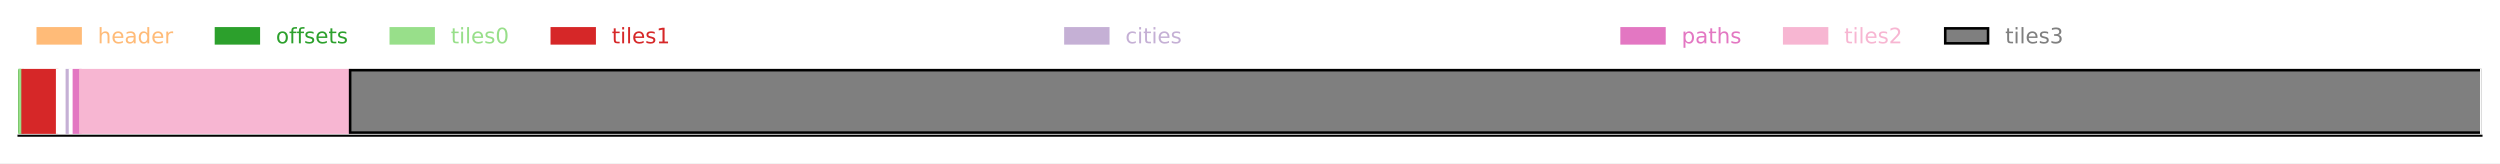
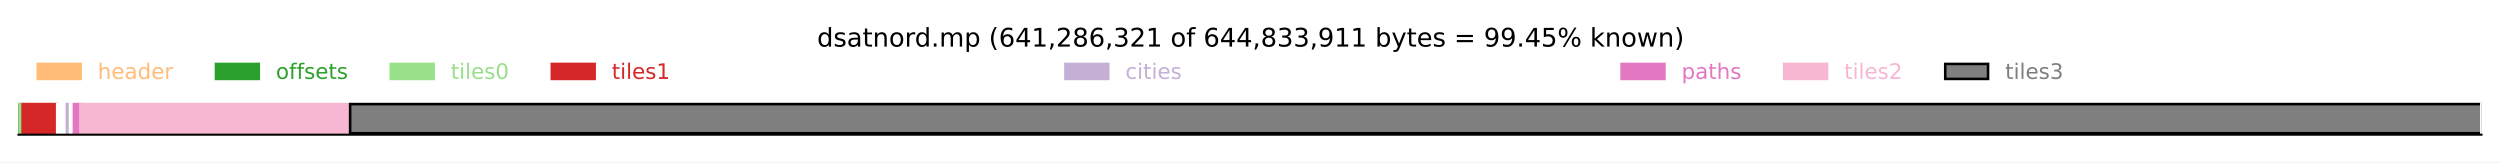
- <svg xmlns="http://www.w3.org/2000/svg" xmlns:xlink="http://www.w3.org/1999/xlink" width="972.635pt" height="63.502pt" viewBox="0 0 972.635 63.502" version="1.1">
+ <svg xmlns="http://www.w3.org/2000/svg" xmlns:xlink="http://www.w3.org/1999/xlink" width="972.635pt" height="63.1pt" viewBox="0 0 972.635 63.1" version="1.1">
  <defs>
    <style type="text/css">*{stroke-linejoin: round; stroke-linecap: butt}</style>
  </defs>
  <g id="figure_1">
    <g id="patch_1">
-       <path d="M 0 63.502  L 972.635 63.502  L 972.635 0  L 0 0  z " style="fill: #ffffff" />
+       <path d="M 0 63.1  L 972.635 63.1  L 972.635 0  L 0 0  z " style="fill: #ffffff" />
    </g>
    <g id="axes_1">
      <g id="patch_2">
-         <path d="M 7.2 52.802  L 965.435 52.802  L 965.435 26.091  L 7.2 26.091  z " style="fill: #ffffff" />
+         <path d="M 7.2 52.4  L 965.435 52.4  L 965.435 39.934  L 7.2 39.934  z " style="fill: #ffffff" />
      </g>
      <g id="patch_3">
-         <path d="M 7.2 51.588  L 7.2 51.588  L 7.2 27.305  L 7.2 27.305  z " clip-path="url(#p9c04ce1cb8)" style="fill: #ffbb78; stroke: #ffbb78; stroke-linejoin: miter" />
+         <path d="M 7.2 51.833  L 7.2 51.833  L 7.2 40.501  L 7.2 40.501  z " clip-path="url(#p9c8280e7c9)" style="fill: #ffbb78; stroke: #ffbb78; stroke-linejoin: miter" />
      </g>
      <g id="patch_4">
-         <path d="M 7.2 51.588  L 7.67 51.588  L 7.67 27.305  L 7.2 27.305  z " clip-path="url(#p9c04ce1cb8)" style="fill: #2ca02c; stroke: #2ca02c; stroke-linejoin: miter" />
+         <path d="M 7.2 51.833  L 7.67 51.833  L 7.67 40.501  L 7.2 40.501  z " clip-path="url(#p9c8280e7c9)" style="fill: #2ca02c; stroke: #2ca02c; stroke-linejoin: miter" />
      </g>
      <g id="patch_5">
-         <path d="M 7.67 51.588  L 8.79 51.588  L 8.79 27.305  L 7.67 27.305  z " clip-path="url(#p9c04ce1cb8)" style="fill: #98df8a; stroke: #98df8a; stroke-linejoin: miter" />
+         <path d="M 7.67 51.833  L 8.79 51.833  L 8.79 40.501  L 7.67 40.501  z " clip-path="url(#p9c8280e7c9)" style="fill: #98df8a; stroke: #98df8a; stroke-linejoin: miter" />
      </g>
      <g id="patch_6">
-         <path d="M 8.79 51.588  L 22.249 51.588  L 22.249 27.305  L 8.79 27.305  z " clip-path="url(#p9c04ce1cb8)" style="fill: #d62728; stroke: #d62728; stroke-linejoin: miter" />
+         <path d="M 8.79 51.833  L 22.249 51.833  L 22.249 40.501  L 8.79 40.501  z " clip-path="url(#p9c8280e7c9)" style="fill: #d62728; stroke: #d62728; stroke-linejoin: miter" />
      </g>
      <g id="patch_7">
-         <path d="M 22.249 51.588  L 23.093 51.588  L 23.093 27.305  L 22.249 27.305  z " clip-path="url(#p9c04ce1cb8)" style="fill: #ffffff; stroke: #ffffff; stroke-linejoin: miter" />
+         <path d="M 22.249 51.833  L 23.093 51.833  L 23.093 40.501  L 22.249 40.501  z " clip-path="url(#p9c8280e7c9)" style="fill: #ffffff; stroke: #ffffff; stroke-linejoin: miter" />
      </g>
      <g id="patch_8">
-         <path d="M 23.093 51.588  L 26.021 51.588  L 26.021 27.305  L 23.093 27.305  z " clip-path="url(#p9c04ce1cb8)" style="fill: #ffffff; stroke: #ffffff; stroke-linejoin: miter" />
+         <path d="M 23.093 51.833  L 26.021 51.833  L 26.021 40.501  L 23.093 40.501  z " clip-path="url(#p9c8280e7c9)" style="fill: #ffffff; stroke: #ffffff; stroke-linejoin: miter" />
      </g>
      <g id="patch_9">
-         <path d="M 26.021 51.588  L 27.295 51.588  L 27.295 27.305  L 26.021 27.305  z " clip-path="url(#p9c04ce1cb8)" style="fill: #c5b0d5; stroke: #c5b0d5; stroke-linejoin: miter" />
+         <path d="M 26.021 51.833  L 27.295 51.833  L 27.295 40.501  L 26.021 40.501  z " clip-path="url(#p9c8280e7c9)" style="fill: #c5b0d5; stroke: #c5b0d5; stroke-linejoin: miter" />
      </g>
      <g id="patch_10">
-         <path d="M 27.295 51.588  L 27.296 51.588  L 27.296 27.305  L 27.295 27.305  z " clip-path="url(#p9c04ce1cb8)" style="fill: #ffffff; stroke: #ffffff; stroke-linejoin: miter" />
+         <path d="M 27.295 51.833  L 27.296 51.833  L 27.296 40.501  L 27.295 40.501  z " clip-path="url(#p9c8280e7c9)" style="fill: #ffffff; stroke: #ffffff; stroke-linejoin: miter" />
      </g>
      <g id="patch_11">
-         <path d="M 27.296 51.588  L 28.753 51.588  L 28.753 27.305  L 27.296 27.305  z " clip-path="url(#p9c04ce1cb8)" style="fill: #ffffff; stroke: #ffffff; stroke-linejoin: miter" />
+         <path d="M 27.296 51.833  L 28.753 51.833  L 28.753 40.501  L 27.296 40.501  z " clip-path="url(#p9c8280e7c9)" style="fill: #ffffff; stroke: #ffffff; stroke-linejoin: miter" />
      </g>
      <g id="patch_12">
-         <path d="M 28.753 51.588  L 31.266 51.588  L 31.266 27.305  L 28.753 27.305  z " clip-path="url(#p9c04ce1cb8)" style="fill: #e377c2; stroke: #e377c2; stroke-linejoin: miter" />
+         <path d="M 28.753 51.833  L 31.266 51.833  L 31.266 40.501  L 28.753 40.501  z " clip-path="url(#p9c8280e7c9)" style="fill: #e377c2; stroke: #e377c2; stroke-linejoin: miter" />
      </g>
      <g id="patch_13">
-         <path d="M 31.266 51.588  L 136.22 51.588  L 136.22 27.305  L 31.266 27.305  z " clip-path="url(#p9c04ce1cb8)" style="fill: #f7b6d2; stroke: #f7b6d2; stroke-linejoin: miter" />
+         <path d="M 31.266 51.833  L 136.22 51.833  L 136.22 40.501  L 31.266 40.501  z " clip-path="url(#p9c8280e7c9)" style="fill: #f7b6d2; stroke: #f7b6d2; stroke-linejoin: miter" />
      </g>
      <g id="patch_14">
-         <path d="M 136.22 51.588  L 965.393 51.588  L 965.393 27.305  L 136.22 27.305  z " clip-path="url(#p9c04ce1cb8)" style="fill: #7f7f7f; stroke: #000000; stroke-linejoin: miter" />
+         <path d="M 136.22 51.833  L 965.393 51.833  L 965.393 40.501  L 136.22 40.501  z " clip-path="url(#p9c8280e7c9)" style="fill: #7f7f7f; stroke: #000000; stroke-linejoin: miter" />
      </g>
      <g id="patch_15">
-         <path d="M 965.393 51.588  L 965.422 51.588  L 965.422 27.305  L 965.393 27.305  z " clip-path="url(#p9c04ce1cb8)" style="fill: #ffffff; stroke: #ffffff; stroke-linejoin: miter" />
+         <path d="M 965.393 51.833  L 965.422 51.833  L 965.422 40.501  L 965.393 40.501  z " clip-path="url(#p9c8280e7c9)" style="fill: #ffffff; stroke: #ffffff; stroke-linejoin: miter" />
      </g>
      <g id="patch_16">
-         <path d="M 965.422 51.588  L 965.435 51.588  L 965.435 27.305  L 965.422 27.305  z " clip-path="url(#p9c04ce1cb8)" style="fill: #ffffff; stroke: #ffffff; stroke-linejoin: miter" />
+         <path d="M 965.422 51.833  L 965.435 51.833  L 965.435 40.501  L 965.422 40.501  z " clip-path="url(#p9c8280e7c9)" style="fill: #ffffff; stroke: #ffffff; stroke-linejoin: miter" />
      </g>
      <g id="patch_17">
-         <path d="M 7.2 52.802  L 965.435 52.802  " style="fill: none; stroke: #000000; stroke-width: 0.8; stroke-linejoin: miter; stroke-linecap: square" />
+         <path d="M 7.2 52.4  L 965.435 52.4  " style="fill: none; stroke: #000000; stroke-width: 0.8; stroke-linejoin: miter; stroke-linecap: square" />
      </g>
      <g id="legend_1">
+         <g id="text_1">
+           <g transform="translate(317.8927 18.13044) scale(0.1 -0.1)">
+             <defs>
+               <path id="DejaVuSans-64" d="M 2906 2969  L 2906 4863  L 3481 4863  L 3481 0  L 2906 0  L 2906 525  Q 2725 213 2448 61  Q 2172 -91 1784 -91  Q 1150 -91 751 415  Q 353 922 353 1747  Q 353 2572 751 3078  Q 1150 3584 1784 3584  Q 2172 3584 2448 3432  Q 2725 3281 2906 2969  z M 947 1747  Q 947 1113 1208 752  Q 1469 391 1925 391  Q 2381 391 2643 752  Q 2906 1113 2906 1747  Q 2906 2381 2643 2742  Q 2381 3103 1925 3103  Q 1469 3103 1208 2742  Q 947 2381 947 1747  z " transform="scale(0.015625)" />
+               <path id="DejaVuSans-73" d="M 2834 3397  L 2834 2853  Q 2591 2978 2328 3040  Q 2066 3103 1784 3103  Q 1356 3103 1142 2972  Q 928 2841 928 2578  Q 928 2378 1081 2264  Q 1234 2150 1697 2047  L 1894 2003  Q 2506 1872 2764 1633  Q 3022 1394 3022 966  Q 3022 478 2636 193  Q 2250 -91 1575 -91  Q 1294 -91 989 -36  Q 684 19 347 128  L 347 722  Q 666 556 975 473  Q 1284 391 1588 391  Q 1994 391 2212 530  Q 2431 669 2431 922  Q 2431 1156 2273 1281  Q 2116 1406 1581 1522  L 1381 1569  Q 847 1681 609 1914  Q 372 2147 372 2553  Q 372 3047 722 3315  Q 1072 3584 1716 3584  Q 2034 3584 2315 3537  Q 2597 3491 2834 3397  z " transform="scale(0.015625)" />
+               <path id="DejaVuSans-61" d="M 2194 1759  Q 1497 1759 1228 1600  Q 959 1441 959 1056  Q 959 750 1161 570  Q 1363 391 1709 391  Q 2188 391 2477 730  Q 2766 1069 2766 1631  L 2766 1759  L 2194 1759  z M 3341 1997  L 3341 0  L 2766 0  L 2766 531  Q 2569 213 2275 61  Q 1981 -91 1556 -91  Q 1019 -91 701 211  Q 384 513 384 1019  Q 384 1609 779 1909  Q 1175 2209 1959 2209  L 2766 2209  L 2766 2266  Q 2766 2663 2505 2880  Q 2244 3097 1772 3097  Q 1472 3097 1187 3025  Q 903 2953 641 2809  L 641 3341  Q 956 3463 1253 3523  Q 1550 3584 1831 3584  Q 2591 3584 2966 3190  Q 3341 2797 3341 1997  z " transform="scale(0.015625)" />
+               <path id="DejaVuSans-74" d="M 1172 4494  L 1172 3500  L 2356 3500  L 2356 3053  L 1172 3053  L 1172 1153  Q 1172 725 1289 603  Q 1406 481 1766 481  L 2356 481  L 2356 0  L 1766 0  Q 1100 0 847 248  Q 594 497 594 1153  L 594 3053  L 172 3053  L 172 3500  L 594 3500  L 594 4494  L 1172 4494  z " transform="scale(0.015625)" />
+               <path id="DejaVuSans-6e" d="M 3513 2113  L 3513 0  L 2938 0  L 2938 2094  Q 2938 2591 2744 2837  Q 2550 3084 2163 3084  Q 1697 3084 1428 2787  Q 1159 2491 1159 1978  L 1159 0  L 581 0  L 581 3500  L 1159 3500  L 1159 2956  Q 1366 3272 1645 3428  Q 1925 3584 2291 3584  Q 2894 3584 3203 3211  Q 3513 2838 3513 2113  z " transform="scale(0.015625)" />
+               <path id="DejaVuSans-6f" d="M 1959 3097  Q 1497 3097 1228 2736  Q 959 2375 959 1747  Q 959 1119 1226 758  Q 1494 397 1959 397  Q 2419 397 2687 759  Q 2956 1122 2956 1747  Q 2956 2369 2687 2733  Q 2419 3097 1959 3097  z M 1959 3584  Q 2709 3584 3137 3096  Q 3566 2609 3566 1747  Q 3566 888 3137 398  Q 2709 -91 1959 -91  Q 1206 -91 779 398  Q 353 888 353 1747  Q 353 2609 779 3096  Q 1206 3584 1959 3584  z " transform="scale(0.015625)" />
+               <path id="DejaVuSans-72" d="M 2631 2963  Q 2534 3019 2420 3045  Q 2306 3072 2169 3072  Q 1681 3072 1420 2755  Q 1159 2438 1159 1844  L 1159 0  L 581 0  L 581 3500  L 1159 3500  L 1159 2956  Q 1341 3275 1631 3429  Q 1922 3584 2338 3584  Q 2397 3584 2469 3576  Q 2541 3569 2628 3553  L 2631 2963  z " transform="scale(0.015625)" />
+               <path id="DejaVuSans-2e" d="M 684 794  L 1344 794  L 1344 0  L 684 0  L 684 794  z " transform="scale(0.015625)" />
+               <path id="DejaVuSans-6d" d="M 3328 2828  Q 3544 3216 3844 3400  Q 4144 3584 4550 3584  Q 5097 3584 5394 3201  Q 5691 2819 5691 2113  L 5691 0  L 5113 0  L 5113 2094  Q 5113 2597 4934 2840  Q 4756 3084 4391 3084  Q 3944 3084 3684 2787  Q 3425 2491 3425 1978  L 3425 0  L 2847 0  L 2847 2094  Q 2847 2600 2669 2842  Q 2491 3084 2119 3084  Q 1678 3084 1418 2786  Q 1159 2488 1159 1978  L 1159 0  L 581 0  L 581 3500  L 1159 3500  L 1159 2956  Q 1356 3278 1631 3431  Q 1906 3584 2284 3584  Q 2666 3584 2933 3390  Q 3200 3197 3328 2828  z " transform="scale(0.015625)" />
+               <path id="DejaVuSans-70" d="M 1159 525  L 1159 -1331  L 581 -1331  L 581 3500  L 1159 3500  L 1159 2969  Q 1341 3281 1617 3432  Q 1894 3584 2278 3584  Q 2916 3584 3314 3078  Q 3713 2572 3713 1747  Q 3713 922 3314 415  Q 2916 -91 2278 -91  Q 1894 -91 1617 61  Q 1341 213 1159 525  z M 3116 1747  Q 3116 2381 2855 2742  Q 2594 3103 2138 3103  Q 1681 3103 1420 2742  Q 1159 2381 1159 1747  Q 1159 1113 1420 752  Q 1681 391 2138 391  Q 2594 391 2855 752  Q 3116 1113 3116 1747  z " transform="scale(0.015625)" />
+               <path id="DejaVuSans-20" transform="scale(0.015625)" />
+               <path id="DejaVuSans-28" d="M 1984 4856  Q 1566 4138 1362 3434  Q 1159 2731 1159 2009  Q 1159 1288 1364 580  Q 1569 -128 1984 -844  L 1484 -844  Q 1016 -109 783 600  Q 550 1309 550 2009  Q 550 2706 781 3412  Q 1013 4119 1484 4856  L 1984 4856  z " transform="scale(0.015625)" />
+               <path id="DejaVuSans-36" d="M 2113 2584  Q 1688 2584 1439 2293  Q 1191 2003 1191 1497  Q 1191 994 1439 701  Q 1688 409 2113 409  Q 2538 409 2786 701  Q 3034 994 3034 1497  Q 3034 2003 2786 2293  Q 2538 2584 2113 2584  z M 3366 4563  L 3366 3988  Q 3128 4100 2886 4159  Q 2644 4219 2406 4219  Q 1781 4219 1451 3797  Q 1122 3375 1075 2522  Q 1259 2794 1537 2939  Q 1816 3084 2150 3084  Q 2853 3084 3261 2657  Q 3669 2231 3669 1497  Q 3669 778 3244 343  Q 2819 -91 2113 -91  Q 1303 -91 875 529  Q 447 1150 447 2328  Q 447 3434 972 4092  Q 1497 4750 2381 4750  Q 2619 4750 2861 4703  Q 3103 4656 3366 4563  z " transform="scale(0.015625)" />
+               <path id="DejaVuSans-34" d="M 2419 4116  L 825 1625  L 2419 1625  L 2419 4116  z M 2253 4666  L 3047 4666  L 3047 1625  L 3713 1625  L 3713 1100  L 3047 1100  L 3047 0  L 2419 0  L 2419 1100  L 313 1100  L 313 1709  L 2253 4666  z " transform="scale(0.015625)" />
+               <path id="DejaVuSans-31" d="M 794 531  L 1825 531  L 1825 4091  L 703 3866  L 703 4441  L 1819 4666  L 2450 4666  L 2450 531  L 3481 531  L 3481 0  L 794 0  L 794 531  z " transform="scale(0.015625)" />
+               <path id="DejaVuSans-2c" d="M 750 794  L 1409 794  L 1409 256  L 897 -744  L 494 -744  L 750 256  L 750 794  z " transform="scale(0.015625)" />
+               <path id="DejaVuSans-32" d="M 1228 531  L 3431 531  L 3431 0  L 469 0  L 469 531  Q 828 903 1448 1529  Q 2069 2156 2228 2338  Q 2531 2678 2651 2914  Q 2772 3150 2772 3378  Q 2772 3750 2511 3984  Q 2250 4219 1831 4219  Q 1534 4219 1204 4116  Q 875 4013 500 3803  L 500 4441  Q 881 4594 1212 4672  Q 1544 4750 1819 4750  Q 2544 4750 2975 4387  Q 3406 4025 3406 3419  Q 3406 3131 3298 2873  Q 3191 2616 2906 2266  Q 2828 2175 2409 1742  Q 1991 1309 1228 531  z " transform="scale(0.015625)" />
+               <path id="DejaVuSans-38" d="M 2034 2216  Q 1584 2216 1326 1975  Q 1069 1734 1069 1313  Q 1069 891 1326 650  Q 1584 409 2034 409  Q 2484 409 2743 651  Q 3003 894 3003 1313  Q 3003 1734 2745 1975  Q 2488 2216 2034 2216  z M 1403 2484  Q 997 2584 770 2862  Q 544 3141 544 3541  Q 544 4100 942 4425  Q 1341 4750 2034 4750  Q 2731 4750 3128 4425  Q 3525 4100 3525 3541  Q 3525 3141 3298 2862  Q 3072 2584 2669 2484  Q 3125 2378 3379 2068  Q 3634 1759 3634 1313  Q 3634 634 3220 271  Q 2806 -91 2034 -91  Q 1263 -91 848 271  Q 434 634 434 1313  Q 434 1759 690 2068  Q 947 2378 1403 2484  z M 1172 3481  Q 1172 3119 1398 2916  Q 1625 2713 2034 2713  Q 2441 2713 2670 2916  Q 2900 3119 2900 3481  Q 2900 3844 2670 4047  Q 2441 4250 2034 4250  Q 1625 4250 1398 4047  Q 1172 3844 1172 3481  z " transform="scale(0.015625)" />
+               <path id="DejaVuSans-33" d="M 2597 2516  Q 3050 2419 3304 2112  Q 3559 1806 3559 1356  Q 3559 666 3084 287  Q 2609 -91 1734 -91  Q 1441 -91 1130 -33  Q 819 25 488 141  L 488 750  Q 750 597 1062 519  Q 1375 441 1716 441  Q 2309 441 2620 675  Q 2931 909 2931 1356  Q 2931 1769 2642 2001  Q 2353 2234 1838 2234  L 1294 2234  L 1294 2753  L 1863 2753  Q 2328 2753 2575 2939  Q 2822 3125 2822 3475  Q 2822 3834 2567 4026  Q 2313 4219 1838 4219  Q 1578 4219 1281 4162  Q 984 4106 628 3988  L 628 4550  Q 988 4650 1302 4700  Q 1616 4750 1894 4750  Q 2613 4750 3031 4423  Q 3450 4097 3450 3541  Q 3450 3153 3228 2886  Q 3006 2619 2597 2516  z " transform="scale(0.015625)" />
+               <path id="DejaVuSans-66" d="M 2375 4863  L 2375 4384  L 1825 4384  Q 1516 4384 1395 4259  Q 1275 4134 1275 3809  L 1275 3500  L 2222 3500  L 2222 3053  L 1275 3053  L 1275 0  L 697 0  L 697 3053  L 147 3053  L 147 3500  L 697 3500  L 697 3744  Q 697 4328 969 4595  Q 1241 4863 1831 4863  L 2375 4863  z " transform="scale(0.015625)" />
+               <path id="DejaVuSans-39" d="M 703 97  L 703 672  Q 941 559 1184 500  Q 1428 441 1663 441  Q 2288 441 2617 861  Q 2947 1281 2994 2138  Q 2813 1869 2534 1725  Q 2256 1581 1919 1581  Q 1219 1581 811 2004  Q 403 2428 403 3163  Q 403 3881 828 4315  Q 1253 4750 1959 4750  Q 2769 4750 3195 4129  Q 3622 3509 3622 2328  Q 3622 1225 3098 567  Q 2575 -91 1691 -91  Q 1453 -91 1209 -44  Q 966 3 703 97  z M 1959 2075  Q 2384 2075 2632 2365  Q 2881 2656 2881 3163  Q 2881 3666 2632 3958  Q 2384 4250 1959 4250  Q 1534 4250 1286 3958  Q 1038 3666 1038 3163  Q 1038 2656 1286 2365  Q 1534 2075 1959 2075  z " transform="scale(0.015625)" />
+               <path id="DejaVuSans-62" d="M 3116 1747  Q 3116 2381 2855 2742  Q 2594 3103 2138 3103  Q 1681 3103 1420 2742  Q 1159 2381 1159 1747  Q 1159 1113 1420 752  Q 1681 391 2138 391  Q 2594 391 2855 752  Q 3116 1113 3116 1747  z M 1159 2969  Q 1341 3281 1617 3432  Q 1894 3584 2278 3584  Q 2916 3584 3314 3078  Q 3713 2572 3713 1747  Q 3713 922 3314 415  Q 2916 -91 2278 -91  Q 1894 -91 1617 61  Q 1341 213 1159 525  L 1159 0  L 581 0  L 581 4863  L 1159 4863  L 1159 2969  z " transform="scale(0.015625)" />
+               <path id="DejaVuSans-79" d="M 2059 -325  Q 1816 -950 1584 -1140  Q 1353 -1331 966 -1331  L 506 -1331  L 506 -850  L 844 -850  Q 1081 -850 1212 -737  Q 1344 -625 1503 -206  L 1606 56  L 191 3500  L 800 3500  L 1894 763  L 2988 3500  L 3597 3500  L 2059 -325  z " transform="scale(0.015625)" />
+               <path id="DejaVuSans-65" d="M 3597 1894  L 3597 1613  L 953 1613  Q 991 1019 1311 708  Q 1631 397 2203 397  Q 2534 397 2845 478  Q 3156 559 3463 722  L 3463 178  Q 3153 47 2828 -22  Q 2503 -91 2169 -91  Q 1331 -91 842 396  Q 353 884 353 1716  Q 353 2575 817 3079  Q 1281 3584 2069 3584  Q 2775 3584 3186 3129  Q 3597 2675 3597 1894  z M 3022 2063  Q 3016 2534 2758 2815  Q 2500 3097 2075 3097  Q 1594 3097 1305 2825  Q 1016 2553 972 2059  L 3022 2063  z " transform="scale(0.015625)" />
+               <path id="DejaVuSans-3d" d="M 678 2906  L 4684 2906  L 4684 2381  L 678 2381  L 678 2906  z M 678 1631  L 4684 1631  L 4684 1100  L 678 1100  L 678 1631  z " transform="scale(0.015625)" />
+               <path id="DejaVuSans-35" d="M 691 4666  L 3169 4666  L 3169 4134  L 1269 4134  L 1269 2991  Q 1406 3038 1543 3061  Q 1681 3084 1819 3084  Q 2600 3084 3056 2656  Q 3513 2228 3513 1497  Q 3513 744 3044 326  Q 2575 -91 1722 -91  Q 1428 -91 1123 -41  Q 819 9 494 109  L 494 744  Q 775 591 1075 516  Q 1375 441 1709 441  Q 2250 441 2565 725  Q 2881 1009 2881 1497  Q 2881 1984 2565 2268  Q 2250 2553 1709 2553  Q 1456 2553 1204 2497  Q 953 2441 691 2322  L 691 4666  z " transform="scale(0.015625)" />
+               <path id="DejaVuSans-25" d="M 4653 2053  Q 4381 2053 4226 1822  Q 4072 1591 4072 1178  Q 4072 772 4226 539  Q 4381 306 4653 306  Q 4919 306 5073 539  Q 5228 772 5228 1178  Q 5228 1588 5073 1820  Q 4919 2053 4653 2053  z M 4653 2450  Q 5147 2450 5437 2106  Q 5728 1763 5728 1178  Q 5728 594 5436 251  Q 5144 -91 4653 -91  Q 4153 -91 3862 251  Q 3572 594 3572 1178  Q 3572 1766 3864 2108  Q 4156 2450 4653 2450  z M 1428 4353  Q 1159 4353 1004 4120  Q 850 3888 850 3481  Q 850 3069 1003 2837  Q 1156 2606 1428 2606  Q 1700 2606 1854 2837  Q 2009 3069 2009 3481  Q 2009 3884 1853 4118  Q 1697 4353 1428 4353  z M 4250 4750  L 4750 4750  L 1831 -91  L 1331 -91  L 4250 4750  z M 1428 4750  Q 1922 4750 2215 4408  Q 2509 4066 2509 3481  Q 2509 2891 2217 2550  Q 1925 2209 1428 2209  Q 931 2209 642 2551  Q 353 2894 353 3481  Q 353 4063 643 4406  Q 934 4750 1428 4750  z " transform="scale(0.015625)" />
+               <path id="DejaVuSans-6b" d="M 581 4863  L 1159 4863  L 1159 1991  L 2875 3500  L 3609 3500  L 1753 1863  L 3688 0  L 2938 0  L 1159 1709  L 1159 0  L 581 0  L 581 4863  z " transform="scale(0.015625)" />
+               <path id="DejaVuSans-77" d="M 269 3500  L 844 3500  L 1563 769  L 2278 3500  L 2956 3500  L 3675 769  L 4391 3500  L 4966 3500  L 4050 0  L 3372 0  L 2619 2869  L 1863 0  L 1184 0  L 269 3500  z " transform="scale(0.015625)" />
+               <path id="DejaVuSans-29" d="M 513 4856  L 1013 4856  Q 1481 4119 1714 3412  Q 1947 2706 1947 2009  Q 1947 1309 1714 600  Q 1481 -109 1013 -844  L 513 -844  Q 928 -128 1133 580  Q 1338 1288 1338 2009  Q 1338 2731 1133 3434  Q 928 4138 513 4856  z " transform="scale(0.015625)" />
+             </defs>
+             <use xlink:href="#DejaVuSans-64" />
+             <use xlink:href="#DejaVuSans-73" x="63.477" />
+             <use xlink:href="#DejaVuSans-61" x="115.576" />
+             <use xlink:href="#DejaVuSans-74" x="176.855" />
+             <use xlink:href="#DejaVuSans-6e" x="216.064" />
+             <use xlink:href="#DejaVuSans-6f" x="279.443" />
+             <use xlink:href="#DejaVuSans-72" x="340.625" />
+             <use xlink:href="#DejaVuSans-64" x="379.988" />
+             <use xlink:href="#DejaVuSans-2e" x="443.465" />
+             <use xlink:href="#DejaVuSans-6d" x="475.252" />
+             <use xlink:href="#DejaVuSans-70" x="572.664" />
+             <use xlink:href="#DejaVuSans-20" x="636.141" />
+             <use xlink:href="#DejaVuSans-28" x="667.928" />
+             <use xlink:href="#DejaVuSans-36" x="706.941" />
+             <use xlink:href="#DejaVuSans-34" x="770.564" />
+             <use xlink:href="#DejaVuSans-31" x="834.188" />
+             <use xlink:href="#DejaVuSans-2c" x="897.811" />
+             <use xlink:href="#DejaVuSans-32" x="929.598" />
+             <use xlink:href="#DejaVuSans-38" x="993.221" />
+             <use xlink:href="#DejaVuSans-36" x="1056.844" />
+             <use xlink:href="#DejaVuSans-2c" x="1120.467" />
+             <use xlink:href="#DejaVuSans-33" x="1152.254" />
+             <use xlink:href="#DejaVuSans-32" x="1215.877" />
+             <use xlink:href="#DejaVuSans-31" x="1279.5" />
+             <use xlink:href="#DejaVuSans-20" x="1343.123" />
+             <use xlink:href="#DejaVuSans-6f" x="1374.91" />
+             <use xlink:href="#DejaVuSans-66" x="1436.092" />
+             <use xlink:href="#DejaVuSans-20" x="1471.297" />
+             <use xlink:href="#DejaVuSans-36" x="1503.084" />
+             <use xlink:href="#DejaVuSans-34" x="1566.707" />
+             <use xlink:href="#DejaVuSans-34" x="1630.33" />
+             <use xlink:href="#DejaVuSans-2c" x="1693.953" />
+             <use xlink:href="#DejaVuSans-38" x="1725.74" />
+             <use xlink:href="#DejaVuSans-33" x="1789.363" />
+             <use xlink:href="#DejaVuSans-33" x="1852.986" />
+             <use xlink:href="#DejaVuSans-2c" x="1916.609" />
+             <use xlink:href="#DejaVuSans-39" x="1948.396" />
+             <use xlink:href="#DejaVuSans-31" x="2012.02" />
+             <use xlink:href="#DejaVuSans-31" x="2075.643" />
+             <use xlink:href="#DejaVuSans-20" x="2139.266" />
+             <use xlink:href="#DejaVuSans-62" x="2171.053" />
+             <use xlink:href="#DejaVuSans-79" x="2234.529" />
+             <use xlink:href="#DejaVuSans-74" x="2293.709" />
+             <use xlink:href="#DejaVuSans-65" x="2332.918" />
+             <use xlink:href="#DejaVuSans-73" x="2394.441" />
+             <use xlink:href="#DejaVuSans-20" x="2446.541" />
+             <use xlink:href="#DejaVuSans-3d" x="2478.328" />
+             <use xlink:href="#DejaVuSans-20" x="2562.117" />
+             <use xlink:href="#DejaVuSans-39" x="2593.904" />
+             <use xlink:href="#DejaVuSans-39" x="2657.527" />
+             <use xlink:href="#DejaVuSans-2e" x="2721.15" />
+             <use xlink:href="#DejaVuSans-34" x="2752.938" />
+             <use xlink:href="#DejaVuSans-35" x="2816.561" />
+             <use xlink:href="#DejaVuSans-25" x="2880.184" />
+             <use xlink:href="#DejaVuSans-20" x="2975.203" />
+             <use xlink:href="#DejaVuSans-6b" x="3006.99" />
+             <use xlink:href="#DejaVuSans-6e" x="3064.9" />
+             <use xlink:href="#DejaVuSans-6f" x="3128.279" />
+             <use xlink:href="#DejaVuSans-77" x="3189.461" />
+             <use xlink:href="#DejaVuSans-6e" x="3271.248" />
+             <use xlink:href="#DejaVuSans-29" x="3334.627" />
+           </g>
+         </g>
        <g id="patch_18">
-           <path d="M 14.697 16.861  L 31.357 16.861  L 31.357 11.03  L 14.697 11.03  z " style="fill: #ffbb78; stroke: #ffbb78; stroke-linejoin: miter" />
-         </g>
-         <g id="text_1">
-           <g style="fill: #ffbb78" transform="translate(38.021 16.8615) scale(0.0833 -0.0833)">
+           <path d="M 14.697 30.705  L 31.357 30.705  L 31.357 24.874  L 14.697 24.874  z " style="fill: #ffbb78; stroke: #ffbb78; stroke-linejoin: miter" />
+         </g>
+         <g id="text_2">
+           <g style="fill: #ffbb78" transform="translate(38.021 30.70462) scale(0.0833 -0.0833)">
            <defs>
              <path id="DejaVuSans-68" d="M 3513 2113  L 3513 0  L 2938 0  L 2938 2094  Q 2938 2591 2744 2837  Q 2550 3084 2163 3084  Q 1697 3084 1428 2787  Q 1159 2491 1159 1978  L 1159 0  L 581 0  L 581 4863  L 1159 4863  L 1159 2956  Q 1366 3272 1645 3428  Q 1925 3584 2291 3584  Q 2894 3584 3203 3211  Q 3513 2838 3513 2113  z " transform="scale(0.015625)" />
-               <path id="DejaVuSans-65" d="M 3597 1894  L 3597 1613  L 953 1613  Q 991 1019 1311 708  Q 1631 397 2203 397  Q 2534 397 2845 478  Q 3156 559 3463 722  L 3463 178  Q 3153 47 2828 -22  Q 2503 -91 2169 -91  Q 1331 -91 842 396  Q 353 884 353 1716  Q 353 2575 817 3079  Q 1281 3584 2069 3584  Q 2775 3584 3186 3129  Q 3597 2675 3597 1894  z M 3022 2063  Q 3016 2534 2758 2815  Q 2500 3097 2075 3097  Q 1594 3097 1305 2825  Q 1016 2553 972 2059  L 3022 2063  z " transform="scale(0.015625)" />
-               <path id="DejaVuSans-61" d="M 2194 1759  Q 1497 1759 1228 1600  Q 959 1441 959 1056  Q 959 750 1161 570  Q 1363 391 1709 391  Q 2188 391 2477 730  Q 2766 1069 2766 1631  L 2766 1759  L 2194 1759  z M 3341 1997  L 3341 0  L 2766 0  L 2766 531  Q 2569 213 2275 61  Q 1981 -91 1556 -91  Q 1019 -91 701 211  Q 384 513 384 1019  Q 384 1609 779 1909  Q 1175 2209 1959 2209  L 2766 2209  L 2766 2266  Q 2766 2663 2505 2880  Q 2244 3097 1772 3097  Q 1472 3097 1187 3025  Q 903 2953 641 2809  L 641 3341  Q 956 3463 1253 3523  Q 1550 3584 1831 3584  Q 2591 3584 2966 3190  Q 3341 2797 3341 1997  z " transform="scale(0.015625)" />
-               <path id="DejaVuSans-64" d="M 2906 2969  L 2906 4863  L 3481 4863  L 3481 0  L 2906 0  L 2906 525  Q 2725 213 2448 61  Q 2172 -91 1784 -91  Q 1150 -91 751 415  Q 353 922 353 1747  Q 353 2572 751 3078  Q 1150 3584 1784 3584  Q 2172 3584 2448 3432  Q 2725 3281 2906 2969  z M 947 1747  Q 947 1113 1208 752  Q 1469 391 1925 391  Q 2381 391 2643 752  Q 2906 1113 2906 1747  Q 2906 2381 2643 2742  Q 2381 3103 1925 3103  Q 1469 3103 1208 2742  Q 947 2381 947 1747  z " transform="scale(0.015625)" />
-               <path id="DejaVuSans-72" d="M 2631 2963  Q 2534 3019 2420 3045  Q 2306 3072 2169 3072  Q 1681 3072 1420 2755  Q 1159 2438 1159 1844  L 1159 0  L 581 0  L 581 3500  L 1159 3500  L 1159 2956  Q 1341 3275 1631 3429  Q 1922 3584 2338 3584  Q 2397 3584 2469 3576  Q 2541 3569 2628 3553  L 2631 2963  z " transform="scale(0.015625)" />
            </defs>
            <use xlink:href="#DejaVuSans-68" />
            <use xlink:href="#DejaVuSans-65" x="63.379" />
            <use xlink:href="#DejaVuSans-61" x="124.902" />
            <use xlink:href="#DejaVuSans-64" x="186.182" />
            <use xlink:href="#DejaVuSans-65" x="249.658" />
            <use xlink:href="#DejaVuSans-72" x="311.182" />
          </g>
        </g>
        <g id="patch_19">
-           <path d="M 84.029 16.861  L 100.689 16.861  L 100.689 11.03  L 84.029 11.03  z " style="fill: #2ca02c; stroke: #2ca02c; stroke-linejoin: miter" />
-         </g>
-         <g id="text_2">
-           <g style="fill: #2ca02c" transform="translate(107.3526 16.8615) scale(0.0833 -0.0833)">
-             <defs>
-               <path id="DejaVuSans-6f" d="M 1959 3097  Q 1497 3097 1228 2736  Q 959 2375 959 1747  Q 959 1119 1226 758  Q 1494 397 1959 397  Q 2419 397 2687 759  Q 2956 1122 2956 1747  Q 2956 2369 2687 2733  Q 2419 3097 1959 3097  z M 1959 3584  Q 2709 3584 3137 3096  Q 3566 2609 3566 1747  Q 3566 888 3137 398  Q 2709 -91 1959 -91  Q 1206 -91 779 398  Q 353 888 353 1747  Q 353 2609 779 3096  Q 1206 3584 1959 3584  z " transform="scale(0.015625)" />
-               <path id="DejaVuSans-66" d="M 2375 4863  L 2375 4384  L 1825 4384  Q 1516 4384 1395 4259  Q 1275 4134 1275 3809  L 1275 3500  L 2222 3500  L 2222 3053  L 1275 3053  L 1275 0  L 697 0  L 697 3053  L 147 3053  L 147 3500  L 697 3500  L 697 3744  Q 697 4328 969 4595  Q 1241 4863 1831 4863  L 2375 4863  z " transform="scale(0.015625)" />
-               <path id="DejaVuSans-73" d="M 2834 3397  L 2834 2853  Q 2591 2978 2328 3040  Q 2066 3103 1784 3103  Q 1356 3103 1142 2972  Q 928 2841 928 2578  Q 928 2378 1081 2264  Q 1234 2150 1697 2047  L 1894 2003  Q 2506 1872 2764 1633  Q 3022 1394 3022 966  Q 3022 478 2636 193  Q 2250 -91 1575 -91  Q 1294 -91 989 -36  Q 684 19 347 128  L 347 722  Q 666 556 975 473  Q 1284 391 1588 391  Q 1994 391 2212 530  Q 2431 669 2431 922  Q 2431 1156 2273 1281  Q 2116 1406 1581 1522  L 1381 1569  Q 847 1681 609 1914  Q 372 2147 372 2553  Q 372 3047 722 3315  Q 1072 3584 1716 3584  Q 2034 3584 2315 3537  Q 2597 3491 2834 3397  z " transform="scale(0.015625)" />
-               <path id="DejaVuSans-74" d="M 1172 4494  L 1172 3500  L 2356 3500  L 2356 3053  L 1172 3053  L 1172 1153  Q 1172 725 1289 603  Q 1406 481 1766 481  L 2356 481  L 2356 0  L 1766 0  Q 1100 0 847 248  Q 594 497 594 1153  L 594 3053  L 172 3053  L 172 3500  L 594 3500  L 594 4494  L 1172 4494  z " transform="scale(0.015625)" />
-             </defs>
+           <path d="M 84.029 30.705  L 100.689 30.705  L 100.689 24.874  L 84.029 24.874  z " style="fill: #2ca02c; stroke: #2ca02c; stroke-linejoin: miter" />
+         </g>
+         <g id="text_3">
+           <g style="fill: #2ca02c" transform="translate(107.3526 30.70462) scale(0.0833 -0.0833)">
            <use xlink:href="#DejaVuSans-6f" />
            <use xlink:href="#DejaVuSans-66" x="61.182" />
            <use xlink:href="#DejaVuSans-66" x="96.387" />
            <use xlink:href="#DejaVuSans-73" x="131.592" />
            <use xlink:href="#DejaVuSans-65" x="183.691" />
            <use xlink:href="#DejaVuSans-74" x="245.215" />
            <use xlink:href="#DejaVuSans-73" x="284.424" />
          </g>
        </g>
        <g id="patch_20">
-           <path d="M 152.044 16.861  L 168.704 16.861  L 168.704 11.03  L 152.044 11.03  z " style="fill: #98df8a; stroke: #98df8a; stroke-linejoin: miter" />
-         </g>
-         <g id="text_3">
-           <g style="fill: #98df8a" transform="translate(175.3684 16.8615) scale(0.0833 -0.0833)">
+           <path d="M 152.044 30.705  L 168.704 30.705  L 168.704 24.874  L 152.044 24.874  z " style="fill: #98df8a; stroke: #98df8a; stroke-linejoin: miter" />
+         </g>
+         <g id="text_4">
+           <g style="fill: #98df8a" transform="translate(175.3684 30.70462) scale(0.0833 -0.0833)">
            <defs>
              <path id="DejaVuSans-69" d="M 603 3500  L 1178 3500  L 1178 0  L 603 0  L 603 3500  z M 603 4863  L 1178 4863  L 1178 4134  L 603 4134  L 603 4863  z " transform="scale(0.015625)" />
              <path id="DejaVuSans-6c" d="M 603 4863  L 1178 4863  L 1178 0  L 603 0  L 603 4863  z " transform="scale(0.015625)" />
              <path id="DejaVuSans-30" d="M 2034 4250  Q 1547 4250 1301 3770  Q 1056 3291 1056 2328  Q 1056 1369 1301 889  Q 1547 409 2034 409  Q 2525 409 2770 889  Q 3016 1369 3016 2328  Q 3016 3291 2770 3770  Q 2525 4250 2034 4250  z M 2034 4750  Q 2819 4750 3233 4129  Q 3647 3509 3647 2328  Q 3647 1150 3233 529  Q 2819 -91 2034 -91  Q 1250 -91 836 529  Q 422 1150 422 2328  Q 422 3509 836 4129  Q 1250 4750 2034 4750  z " transform="scale(0.015625)" />
            </defs>
            <use xlink:href="#DejaVuSans-74" />
            <use xlink:href="#DejaVuSans-69" x="39.209" />
            <use xlink:href="#DejaVuSans-6c" x="66.992" />
            <use xlink:href="#DejaVuSans-65" x="94.775" />
            <use xlink:href="#DejaVuSans-73" x="156.299" />
            <use xlink:href="#DejaVuSans-30" x="208.398" />
          </g>
        </g>
        <g id="patch_21">
-           <path d="M 214.687 16.861  L 231.347 16.861  L 231.347 11.03  L 214.687 11.03  z " style="fill: #d62728; stroke: #d62728; stroke-linejoin: miter" />
-         </g>
-         <g id="text_4">
-           <g style="fill: #d62728" transform="translate(238.0113 16.8615) scale(0.0833 -0.0833)">
-             <defs>
-               <path id="DejaVuSans-31" d="M 794 531  L 1825 531  L 1825 4091  L 703 3866  L 703 4441  L 1819 4666  L 2450 4666  L 2450 531  L 3481 531  L 3481 0  L 794 0  L 794 531  z " transform="scale(0.015625)" />
-             </defs>
+           <path d="M 214.687 30.705  L 231.347 30.705  L 231.347 24.874  L 214.687 24.874  z " style="fill: #d62728; stroke: #d62728; stroke-linejoin: miter" />
+         </g>
+         <g id="text_5">
+           <g style="fill: #d62728" transform="translate(238.0113 30.70462) scale(0.0833 -0.0833)">
            <use xlink:href="#DejaVuSans-74" />
            <use xlink:href="#DejaVuSans-69" x="39.209" />
            <use xlink:href="#DejaVuSans-6c" x="66.992" />
            <use xlink:href="#DejaVuSans-65" x="94.775" />
            <use xlink:href="#DejaVuSans-73" x="156.299" />
            <use xlink:href="#DejaVuSans-31" x="208.398" />
          </g>
        </g>
        <g id="patch_22">
-           <path d="M 277.33 16.861  L 293.99 16.861  L 293.99 11.03  L 277.33 11.03  z " style="fill: #ffffff; stroke: #ffffff; stroke-linejoin: miter" />
-         </g>
-         <g id="text_5">
-           <g style="fill: #ffffff" transform="translate(300.6542 16.8615) scale(0.0833 -0.0833)">
-             <defs>
-               <path id="DejaVuSans-70" d="M 1159 525  L 1159 -1331  L 581 -1331  L 581 3500  L 1159 3500  L 1159 2969  Q 1341 3281 1617 3432  Q 1894 3584 2278 3584  Q 2916 3584 3314 3078  Q 3713 2572 3713 1747  Q 3713 922 3314 415  Q 2916 -91 2278 -91  Q 1894 -91 1617 61  Q 1341 213 1159 525  z M 3116 1747  Q 3116 2381 2855 2742  Q 2594 3103 2138 3103  Q 1681 3103 1420 2742  Q 1159 2381 1159 1747  Q 1159 1113 1420 752  Q 1681 391 2138 391  Q 2594 391 2855 752  Q 3116 1113 3116 1747  z " transform="scale(0.015625)" />
-             </defs>
+           <path d="M 277.33 30.705  L 293.99 30.705  L 293.99 24.874  L 277.33 24.874  z " style="fill: #ffffff; stroke: #ffffff; stroke-linejoin: miter" />
+         </g>
+         <g id="text_6">
+           <g style="fill: #ffffff" transform="translate(300.6542 30.70462) scale(0.0833 -0.0833)">
            <use xlink:href="#DejaVuSans-70" />
            <use xlink:href="#DejaVuSans-61" x="63.477" />
            <use xlink:href="#DejaVuSans-74" x="124.756" />
            <use xlink:href="#DejaVuSans-68" x="163.965" />
            <use xlink:href="#DejaVuSans-73" x="227.344" />
          </g>
        </g>
        <g id="patch_23">
-           <path d="M 340.591 16.861  L 357.251 16.861  L 357.251 11.03  L 340.591 11.03  z " style="fill: #ffffff; stroke: #ffffff; stroke-linejoin: miter" />
-         </g>
-         <g id="text_6">
-           <g style="fill: #ffffff" transform="translate(363.9153 16.8615) scale(0.0833 -0.0833)">
-             <defs>
-               <path id="DejaVuSans-77" d="M 269 3500  L 844 3500  L 1563 769  L 2278 3500  L 2956 3500  L 3675 769  L 4391 3500  L 4966 3500  L 4050 0  L 3372 0  L 2619 2869  L 1863 0  L 1184 0  L 269 3500  z " transform="scale(0.015625)" />
-             </defs>
+           <path d="M 340.591 30.705  L 357.251 30.705  L 357.251 24.874  L 340.591 24.874  z " style="fill: #ffffff; stroke: #ffffff; stroke-linejoin: miter" />
+         </g>
+         <g id="text_7">
+           <g style="fill: #ffffff" transform="translate(363.9153 30.70462) scale(0.0833 -0.0833)">
            <use xlink:href="#DejaVuSans-74" />
            <use xlink:href="#DejaVuSans-6f" x="39.209" />
            <use xlink:href="#DejaVuSans-70" x="100.391" />
            <use xlink:href="#DejaVuSans-77" x="163.867" />
            <use xlink:href="#DejaVuSans-61" x="245.654" />
            <use xlink:href="#DejaVuSans-72" x="306.934" />
            <use xlink:href="#DejaVuSans-65" x="345.797" />
          </g>
        </g>
        <g id="patch_24">
-           <path d="M 414.506 16.861  L 431.166 16.861  L 431.166 11.03  L 414.506 11.03  z " style="fill: #c5b0d5; stroke: #c5b0d5; stroke-linejoin: miter" />
-         </g>
-         <g id="text_7">
-           <g style="fill: #c5b0d5" transform="translate(437.8298 16.8615) scale(0.0833 -0.0833)">
+           <path d="M 414.506 30.705  L 431.166 30.705  L 431.166 24.874  L 414.506 24.874  z " style="fill: #c5b0d5; stroke: #c5b0d5; stroke-linejoin: miter" />
+         </g>
+         <g id="text_8">
+           <g style="fill: #c5b0d5" transform="translate(437.8298 30.70462) scale(0.0833 -0.0833)">
            <defs>
              <path id="DejaVuSans-63" d="M 3122 3366  L 3122 2828  Q 2878 2963 2633 3030  Q 2388 3097 2138 3097  Q 1578 3097 1268 2742  Q 959 2388 959 1747  Q 959 1106 1268 751  Q 1578 397 2138 397  Q 2388 397 2633 464  Q 2878 531 3122 666  L 3122 134  Q 2881 22 2623 -34  Q 2366 -91 2075 -91  Q 1284 -91 818 406  Q 353 903 353 1747  Q 353 2603 823 3093  Q 1294 3584 2113 3584  Q 2378 3584 2631 3529  Q 2884 3475 3122 3366  z " transform="scale(0.015625)" />
            </defs>
            <use xlink:href="#DejaVuSans-63" />
            <use xlink:href="#DejaVuSans-69" x="54.98" />
            <use xlink:href="#DejaVuSans-74" x="82.764" />
            <use xlink:href="#DejaVuSans-69" x="121.973" />
            <use xlink:href="#DejaVuSans-65" x="149.756" />
            <use xlink:href="#DejaVuSans-73" x="211.279" />
          </g>
        </g>
        <g id="patch_25">
-           <path d="M 476.429 16.861  L 493.089 16.861  L 493.089 11.03  L 476.429 11.03  z " style="fill: #ffffff; stroke: #ffffff; stroke-linejoin: miter" />
-         </g>
-         <g id="text_8">
-           <g style="fill: #ffffff" transform="translate(499.7529 16.8615) scale(0.0833 -0.0833)">
+           <path d="M 476.429 30.705  L 493.089 30.705  L 493.089 24.874  L 476.429 24.874  z " style="fill: #ffffff; stroke: #ffffff; stroke-linejoin: miter" />
+         </g>
+         <g id="text_9">
+           <g style="fill: #ffffff" transform="translate(499.7529 30.70462) scale(0.0833 -0.0833)">
            <defs>
              <path id="DejaVuSans-75" d="M 544 1381  L 544 3500  L 1119 3500  L 1119 1403  Q 1119 906 1312 657  Q 1506 409 1894 409  Q 2359 409 2629 706  Q 2900 1003 2900 1516  L 2900 3500  L 3475 3500  L 3475 0  L 2900 0  L 2900 538  Q 2691 219 2414 64  Q 2138 -91 1772 -91  Q 1169 -91 856 284  Q 544 659 544 1381  z M 1991 3584  L 1991 3584  z " transform="scale(0.015625)" />
-               <path id="DejaVuSans-6e" d="M 3513 2113  L 3513 0  L 2938 0  L 2938 2094  Q 2938 2591 2744 2837  Q 2550 3084 2163 3084  Q 1697 3084 1428 2787  Q 1159 2491 1159 1978  L 1159 0  L 581 0  L 581 3500  L 1159 3500  L 1159 2956  Q 1366 3272 1645 3428  Q 1925 3584 2291 3584  Q 2894 3584 3203 3211  Q 3513 2838 3513 2113  z " transform="scale(0.015625)" />
-               <path id="DejaVuSans-6b" d="M 581 4863  L 1159 4863  L 1159 1991  L 2875 3500  L 3609 3500  L 1753 1863  L 3688 0  L 2938 0  L 1159 1709  L 1159 0  L 581 0  L 581 4863  z " transform="scale(0.015625)" />
            </defs>
            <use xlink:href="#DejaVuSans-75" />
            <use xlink:href="#DejaVuSans-6e" x="63.379" />
            <use xlink:href="#DejaVuSans-6b" x="126.758" />
            <use xlink:href="#DejaVuSans-6e" x="184.668" />
            <use xlink:href="#DejaVuSans-6f" x="248.047" />
            <use xlink:href="#DejaVuSans-77" x="309.229" />
            <use xlink:href="#DejaVuSans-6e" x="391.016" />
          </g>
        </g>
        <g id="patch_26">
-           <path d="M 554.262 16.861  L 570.922 16.861  L 570.922 11.03  L 554.262 11.03  z " style="fill: #ffffff; stroke: #ffffff; stroke-linejoin: miter" />
-         </g>
-         <g id="text_9">
-           <g style="fill: #ffffff" transform="translate(577.5863 16.8615) scale(0.0833 -0.0833)">
-             <defs>
-               <path id="DejaVuSans-79" d="M 2059 -325  Q 1816 -950 1584 -1140  Q 1353 -1331 966 -1331  L 506 -1331  L 506 -850  L 844 -850  Q 1081 -850 1212 -737  Q 1344 -625 1503 -206  L 1606 56  L 191 3500  L 800 3500  L 1894 763  L 2988 3500  L 3597 3500  L 2059 -325  z " transform="scale(0.015625)" />
+           <path d="M 554.262 30.705  L 570.922 30.705  L 570.922 24.874  L 554.262 24.874  z " style="fill: #ffffff; stroke: #ffffff; stroke-linejoin: miter" />
+         </g>
+         <g id="text_10">
+           <g style="fill: #ffffff" transform="translate(577.5863 30.70462) scale(0.0833 -0.0833)">
+             <defs>
              <path id="DejaVuSans-67" d="M 2906 1791  Q 2906 2416 2648 2759  Q 2391 3103 1925 3103  Q 1463 3103 1205 2759  Q 947 2416 947 1791  Q 947 1169 1205 825  Q 1463 481 1925 481  Q 2391 481 2648 825  Q 2906 1169 2906 1791  z M 3481 434  Q 3481 -459 3084 -895  Q 2688 -1331 1869 -1331  Q 1566 -1331 1297 -1286  Q 1028 -1241 775 -1147  L 775 -588  Q 1028 -725 1275 -790  Q 1522 -856 1778 -856  Q 2344 -856 2625 -561  Q 2906 -266 2906 331  L 2906 616  Q 2728 306 2450 153  Q 2172 0 1784 0  Q 1141 0 747 490  Q 353 981 353 1791  Q 353 2603 747 3093  Q 1141 3584 1784 3584  Q 2172 3584 2450 3431  Q 2728 3278 2906 2969  L 2906 3500  L 3481 3500  L 3481 434  z " transform="scale(0.015625)" />
            </defs>
            <use xlink:href="#DejaVuSans-63" />
            <use xlink:href="#DejaVuSans-69" x="54.98" />
            <use xlink:href="#DejaVuSans-74" x="82.764" />
            <use xlink:href="#DejaVuSans-79" x="121.973" />
            <use xlink:href="#DejaVuSans-73" x="181.152" />
            <use xlink:href="#DejaVuSans-69" x="233.252" />
            <use xlink:href="#DejaVuSans-67" x="261.035" />
            <use xlink:href="#DejaVuSans-6e" x="324.512" />
            <use xlink:href="#DejaVuSans-73" x="387.891" />
          </g>
        </g>
        <g id="patch_27">
-           <path d="M 630.897 16.861  L 647.557 16.861  L 647.557 11.03  L 630.897 11.03  z " style="fill: #e377c2; stroke: #e377c2; stroke-linejoin: miter" />
-         </g>
-         <g id="text_10">
-           <g style="fill: #e377c2" transform="translate(654.221 16.8615) scale(0.0833 -0.0833)">
+           <path d="M 630.897 30.705  L 647.557 30.705  L 647.557 24.874  L 630.897 24.874  z " style="fill: #e377c2; stroke: #e377c2; stroke-linejoin: miter" />
+         </g>
+         <g id="text_11">
+           <g style="fill: #e377c2" transform="translate(654.221 30.70462) scale(0.0833 -0.0833)">
            <use xlink:href="#DejaVuSans-70" />
            <use xlink:href="#DejaVuSans-61" x="63.477" />
            <use xlink:href="#DejaVuSans-74" x="124.756" />
            <use xlink:href="#DejaVuSans-68" x="163.965" />
            <use xlink:href="#DejaVuSans-73" x="227.344" />
          </g>
        </g>
        <g id="patch_28">
-           <path d="M 694.158 16.861  L 710.818 16.861  L 710.818 11.03  L 694.158 11.03  z " style="fill: #f7b6d2; stroke: #f7b6d2; stroke-linejoin: miter" />
-         </g>
-         <g id="text_11">
-           <g style="fill: #f7b6d2" transform="translate(717.4822 16.8615) scale(0.0833 -0.0833)">
-             <defs>
-               <path id="DejaVuSans-32" d="M 1228 531  L 3431 531  L 3431 0  L 469 0  L 469 531  Q 828 903 1448 1529  Q 2069 2156 2228 2338  Q 2531 2678 2651 2914  Q 2772 3150 2772 3378  Q 2772 3750 2511 3984  Q 2250 4219 1831 4219  Q 1534 4219 1204 4116  Q 875 4013 500 3803  L 500 4441  Q 881 4594 1212 4672  Q 1544 4750 1819 4750  Q 2544 4750 2975 4387  Q 3406 4025 3406 3419  Q 3406 3131 3298 2873  Q 3191 2616 2906 2266  Q 2828 2175 2409 1742  Q 1991 1309 1228 531  z " transform="scale(0.015625)" />
-             </defs>
+           <path d="M 694.158 30.705  L 710.818 30.705  L 710.818 24.874  L 694.158 24.874  z " style="fill: #f7b6d2; stroke: #f7b6d2; stroke-linejoin: miter" />
+         </g>
+         <g id="text_12">
+           <g style="fill: #f7b6d2" transform="translate(717.4822 30.70462) scale(0.0833 -0.0833)">
            <use xlink:href="#DejaVuSans-74" />
            <use xlink:href="#DejaVuSans-69" x="39.209" />
            <use xlink:href="#DejaVuSans-6c" x="66.992" />
            <use xlink:href="#DejaVuSans-65" x="94.775" />
            <use xlink:href="#DejaVuSans-73" x="156.299" />
            <use xlink:href="#DejaVuSans-32" x="208.398" />
          </g>
        </g>
        <g id="patch_29">
-           <path d="M 756.801 16.861  L 773.461 16.861  L 773.461 11.03  L 756.801 11.03  z " style="fill: #7f7f7f; stroke: #000000; stroke-linejoin: miter" />
-         </g>
-         <g id="text_12">
-           <g style="fill: #7f7f7f" transform="translate(780.1251 16.8615) scale(0.0833 -0.0833)">
-             <defs>
-               <path id="DejaVuSans-33" d="M 2597 2516  Q 3050 2419 3304 2112  Q 3559 1806 3559 1356  Q 3559 666 3084 287  Q 2609 -91 1734 -91  Q 1441 -91 1130 -33  Q 819 25 488 141  L 488 750  Q 750 597 1062 519  Q 1375 441 1716 441  Q 2309 441 2620 675  Q 2931 909 2931 1356  Q 2931 1769 2642 2001  Q 2353 2234 1838 2234  L 1294 2234  L 1294 2753  L 1863 2753  Q 2328 2753 2575 2939  Q 2822 3125 2822 3475  Q 2822 3834 2567 4026  Q 2313 4219 1838 4219  Q 1578 4219 1281 4162  Q 984 4106 628 3988  L 628 4550  Q 988 4650 1302 4700  Q 1616 4750 1894 4750  Q 2613 4750 3031 4423  Q 3450 4097 3450 3541  Q 3450 3153 3228 2886  Q 3006 2619 2597 2516  z " transform="scale(0.015625)" />
-             </defs>
+           <path d="M 756.801 30.705  L 773.461 30.705  L 773.461 24.874  L 756.801 24.874  z " style="fill: #7f7f7f; stroke: #000000; stroke-linejoin: miter" />
+         </g>
+         <g id="text_13">
+           <g style="fill: #7f7f7f" transform="translate(780.1251 30.70462) scale(0.0833 -0.0833)">
            <use xlink:href="#DejaVuSans-74" />
            <use xlink:href="#DejaVuSans-69" x="39.209" />
            <use xlink:href="#DejaVuSans-6c" x="66.992" />
            <use xlink:href="#DejaVuSans-65" x="94.775" />
            <use xlink:href="#DejaVuSans-73" x="156.299" />
            <use xlink:href="#DejaVuSans-33" x="208.398" />
          </g>
        </g>
        <g id="patch_30">
-           <path d="M 819.444 16.861  L 836.104 16.861  L 836.104 11.03  L 819.444 11.03  z " style="fill: #ffffff; stroke: #ffffff; stroke-linejoin: miter" />
-         </g>
-         <g id="text_13">
-           <g style="fill: #ffffff" transform="translate(842.768 16.8615) scale(0.0833 -0.0833)">
+           <path d="M 819.444 30.705  L 836.104 30.705  L 836.104 24.874  L 819.444 24.874  z " style="fill: #ffffff; stroke: #ffffff; stroke-linejoin: miter" />
+         </g>
+         <g id="text_14">
+           <g style="fill: #ffffff" transform="translate(842.768 30.70462) scale(0.0833 -0.0833)">
            <use xlink:href="#DejaVuSans-75" />
            <use xlink:href="#DejaVuSans-6e" x="63.379" />
            <use xlink:href="#DejaVuSans-6b" x="126.758" />
            <use xlink:href="#DejaVuSans-6e" x="184.668" />
            <use xlink:href="#DejaVuSans-6f" x="248.047" />
            <use xlink:href="#DejaVuSans-77" x="309.229" />
            <use xlink:href="#DejaVuSans-6e" x="391.016" />
          </g>
        </g>
        <g id="patch_31">
-           <path d="M 897.277 16.861  L 913.937 16.861  L 913.937 11.03  L 897.277 11.03  z " style="fill: #ffffff; stroke: #ffffff; stroke-linejoin: miter" />
-         </g>
-         <g id="text_14">
-           <g style="fill: #ffffff" transform="translate(920.6014 16.8615) scale(0.0833 -0.0833)">
+           <path d="M 897.277 30.705  L 913.937 30.705  L 913.937 24.874  L 897.277 24.874  z " style="fill: #ffffff; stroke: #ffffff; stroke-linejoin: miter" />
+         </g>
+         <g id="text_15">
+           <g style="fill: #ffffff" transform="translate(920.6014 30.70462) scale(0.0833 -0.0833)">
            <use xlink:href="#DejaVuSans-75" />
            <use xlink:href="#DejaVuSans-6e" x="63.379" />
            <use xlink:href="#DejaVuSans-6b" x="126.758" />
            <use xlink:href="#DejaVuSans-6e" x="184.668" />
            <use xlink:href="#DejaVuSans-6f" x="248.047" />
            <use xlink:href="#DejaVuSans-77" x="309.229" />
            <use xlink:href="#DejaVuSans-6e" x="391.016" />
          </g>
        </g>
      </g>
    </g>
  </g>
  <defs>
-     <clipPath id="p9c04ce1cb8">
-       <rect x="7.2" y="26.091" width="958.235" height="26.711" />
+     <clipPath id="p9c8280e7c9">
+       <rect x="7.2" y="39.934" width="958.235" height="12.466" />
    </clipPath>
  </defs>
</svg>
